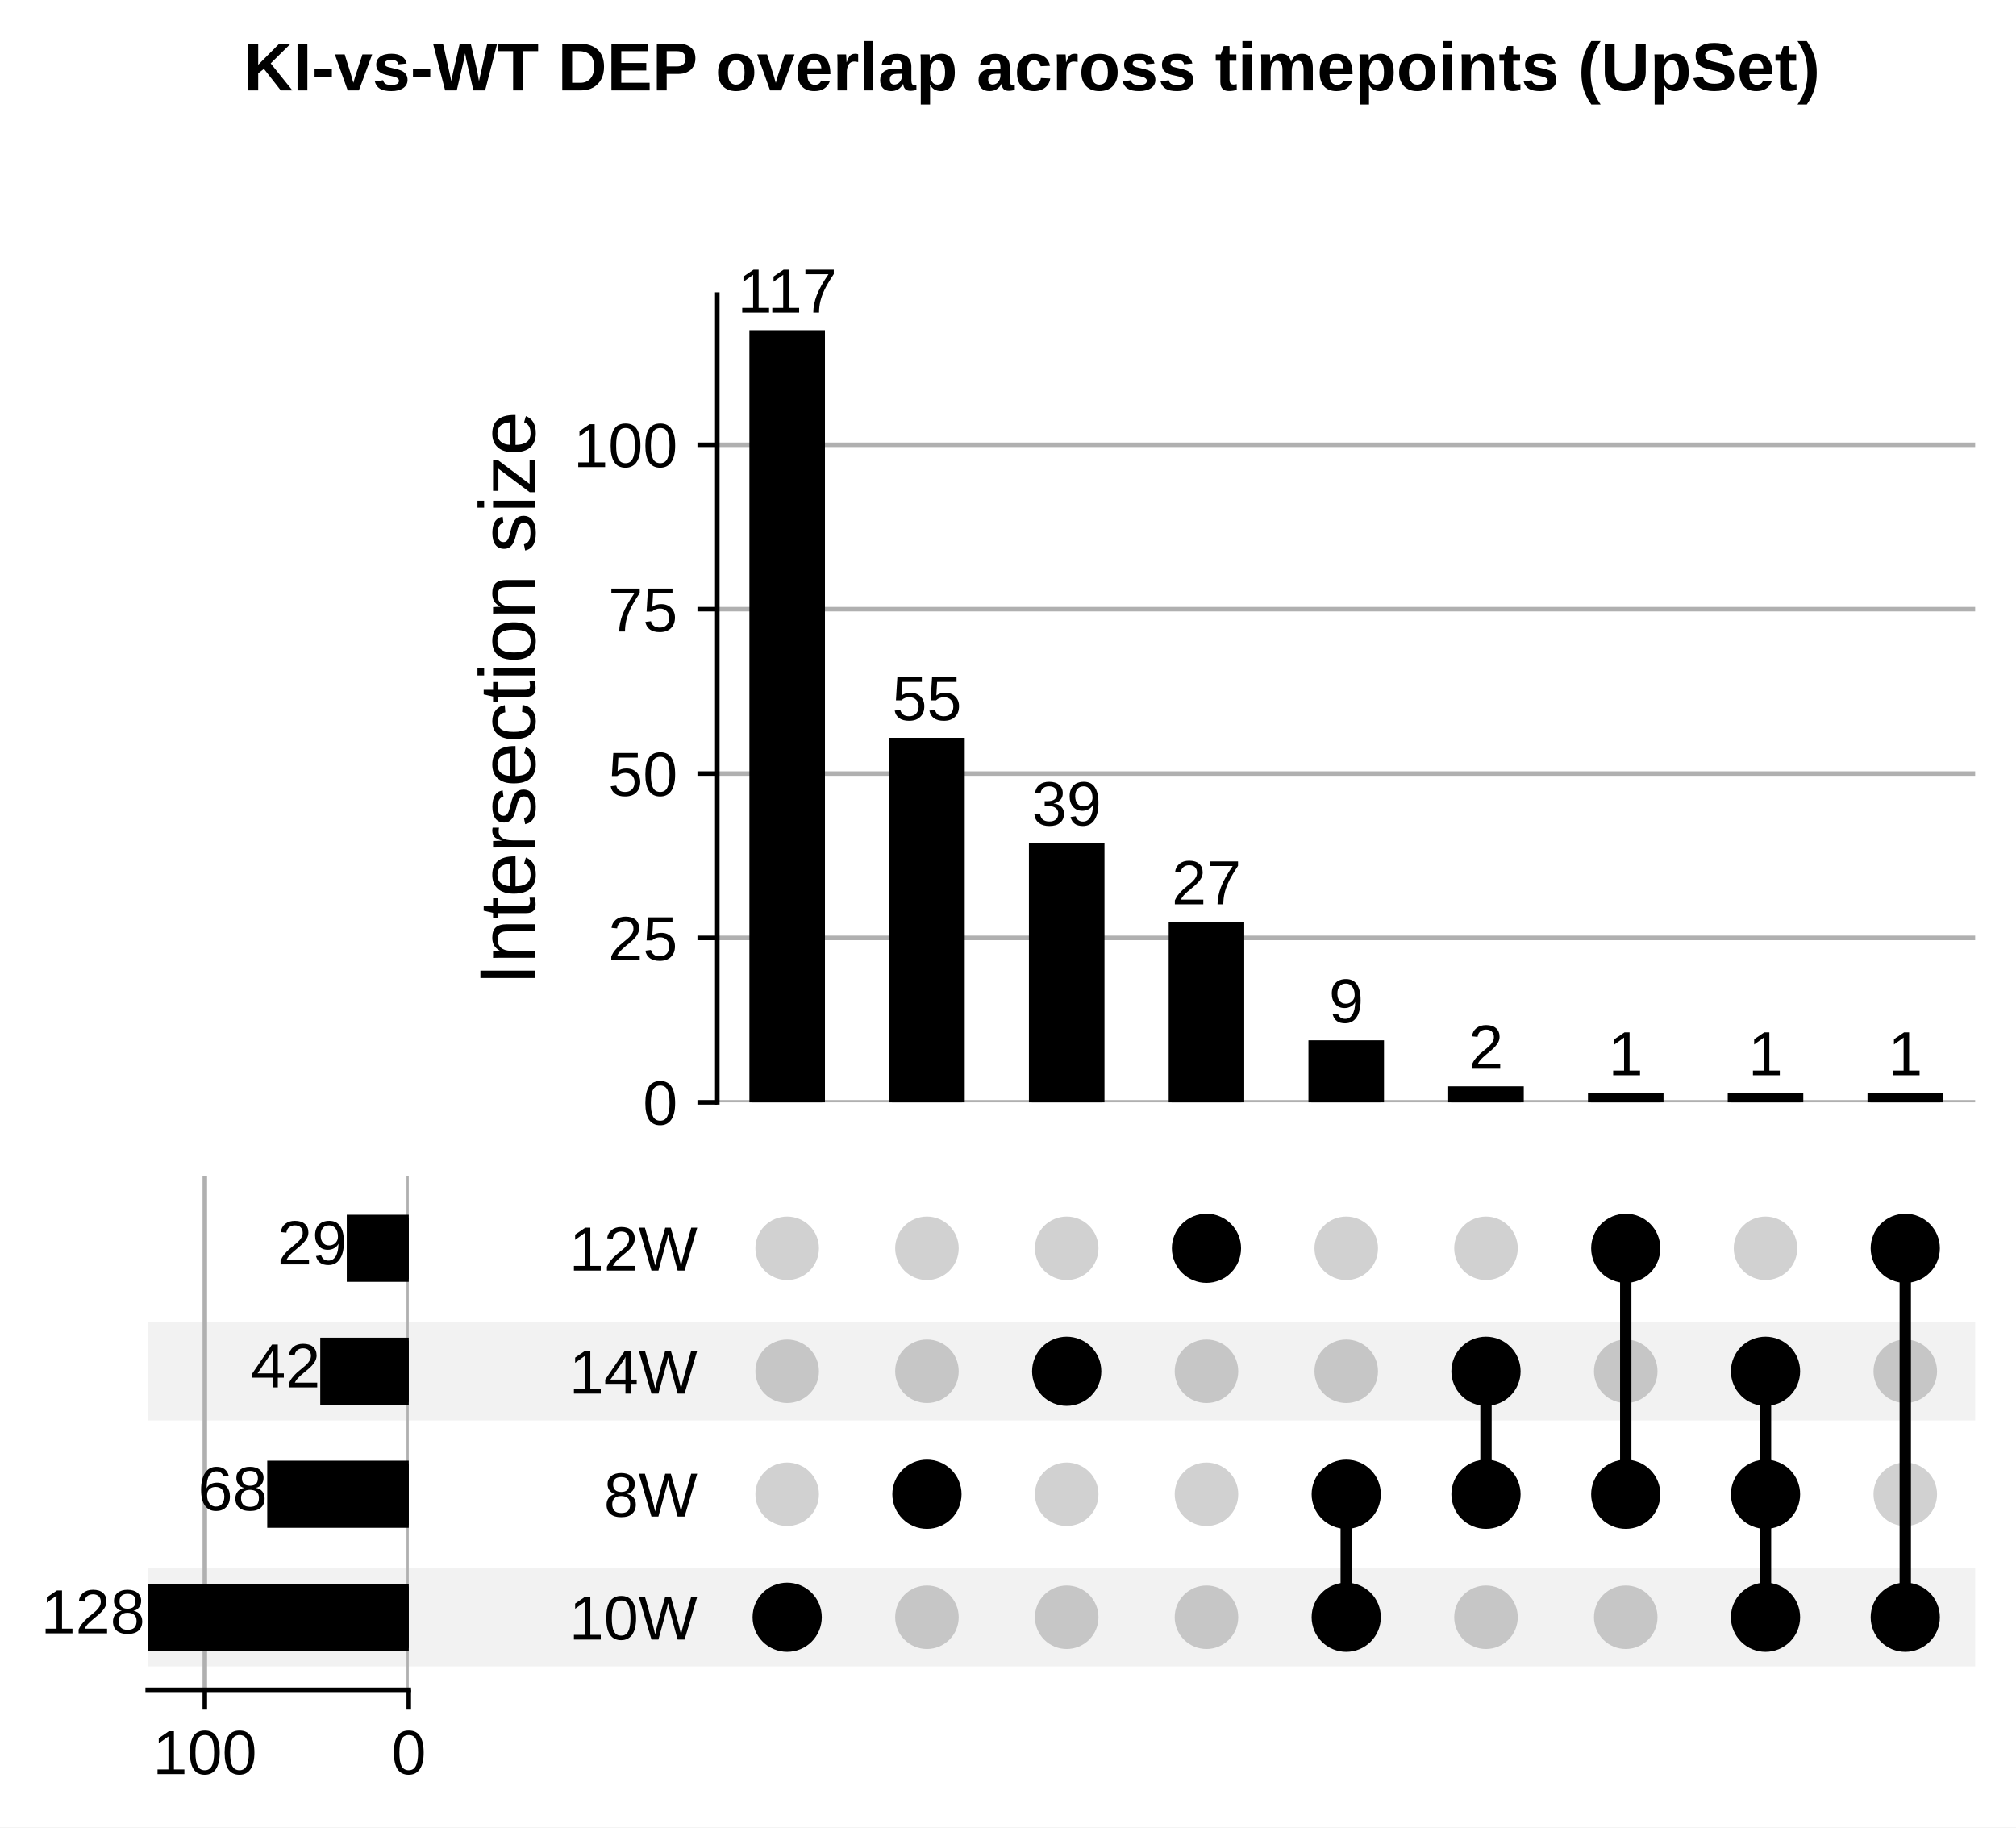
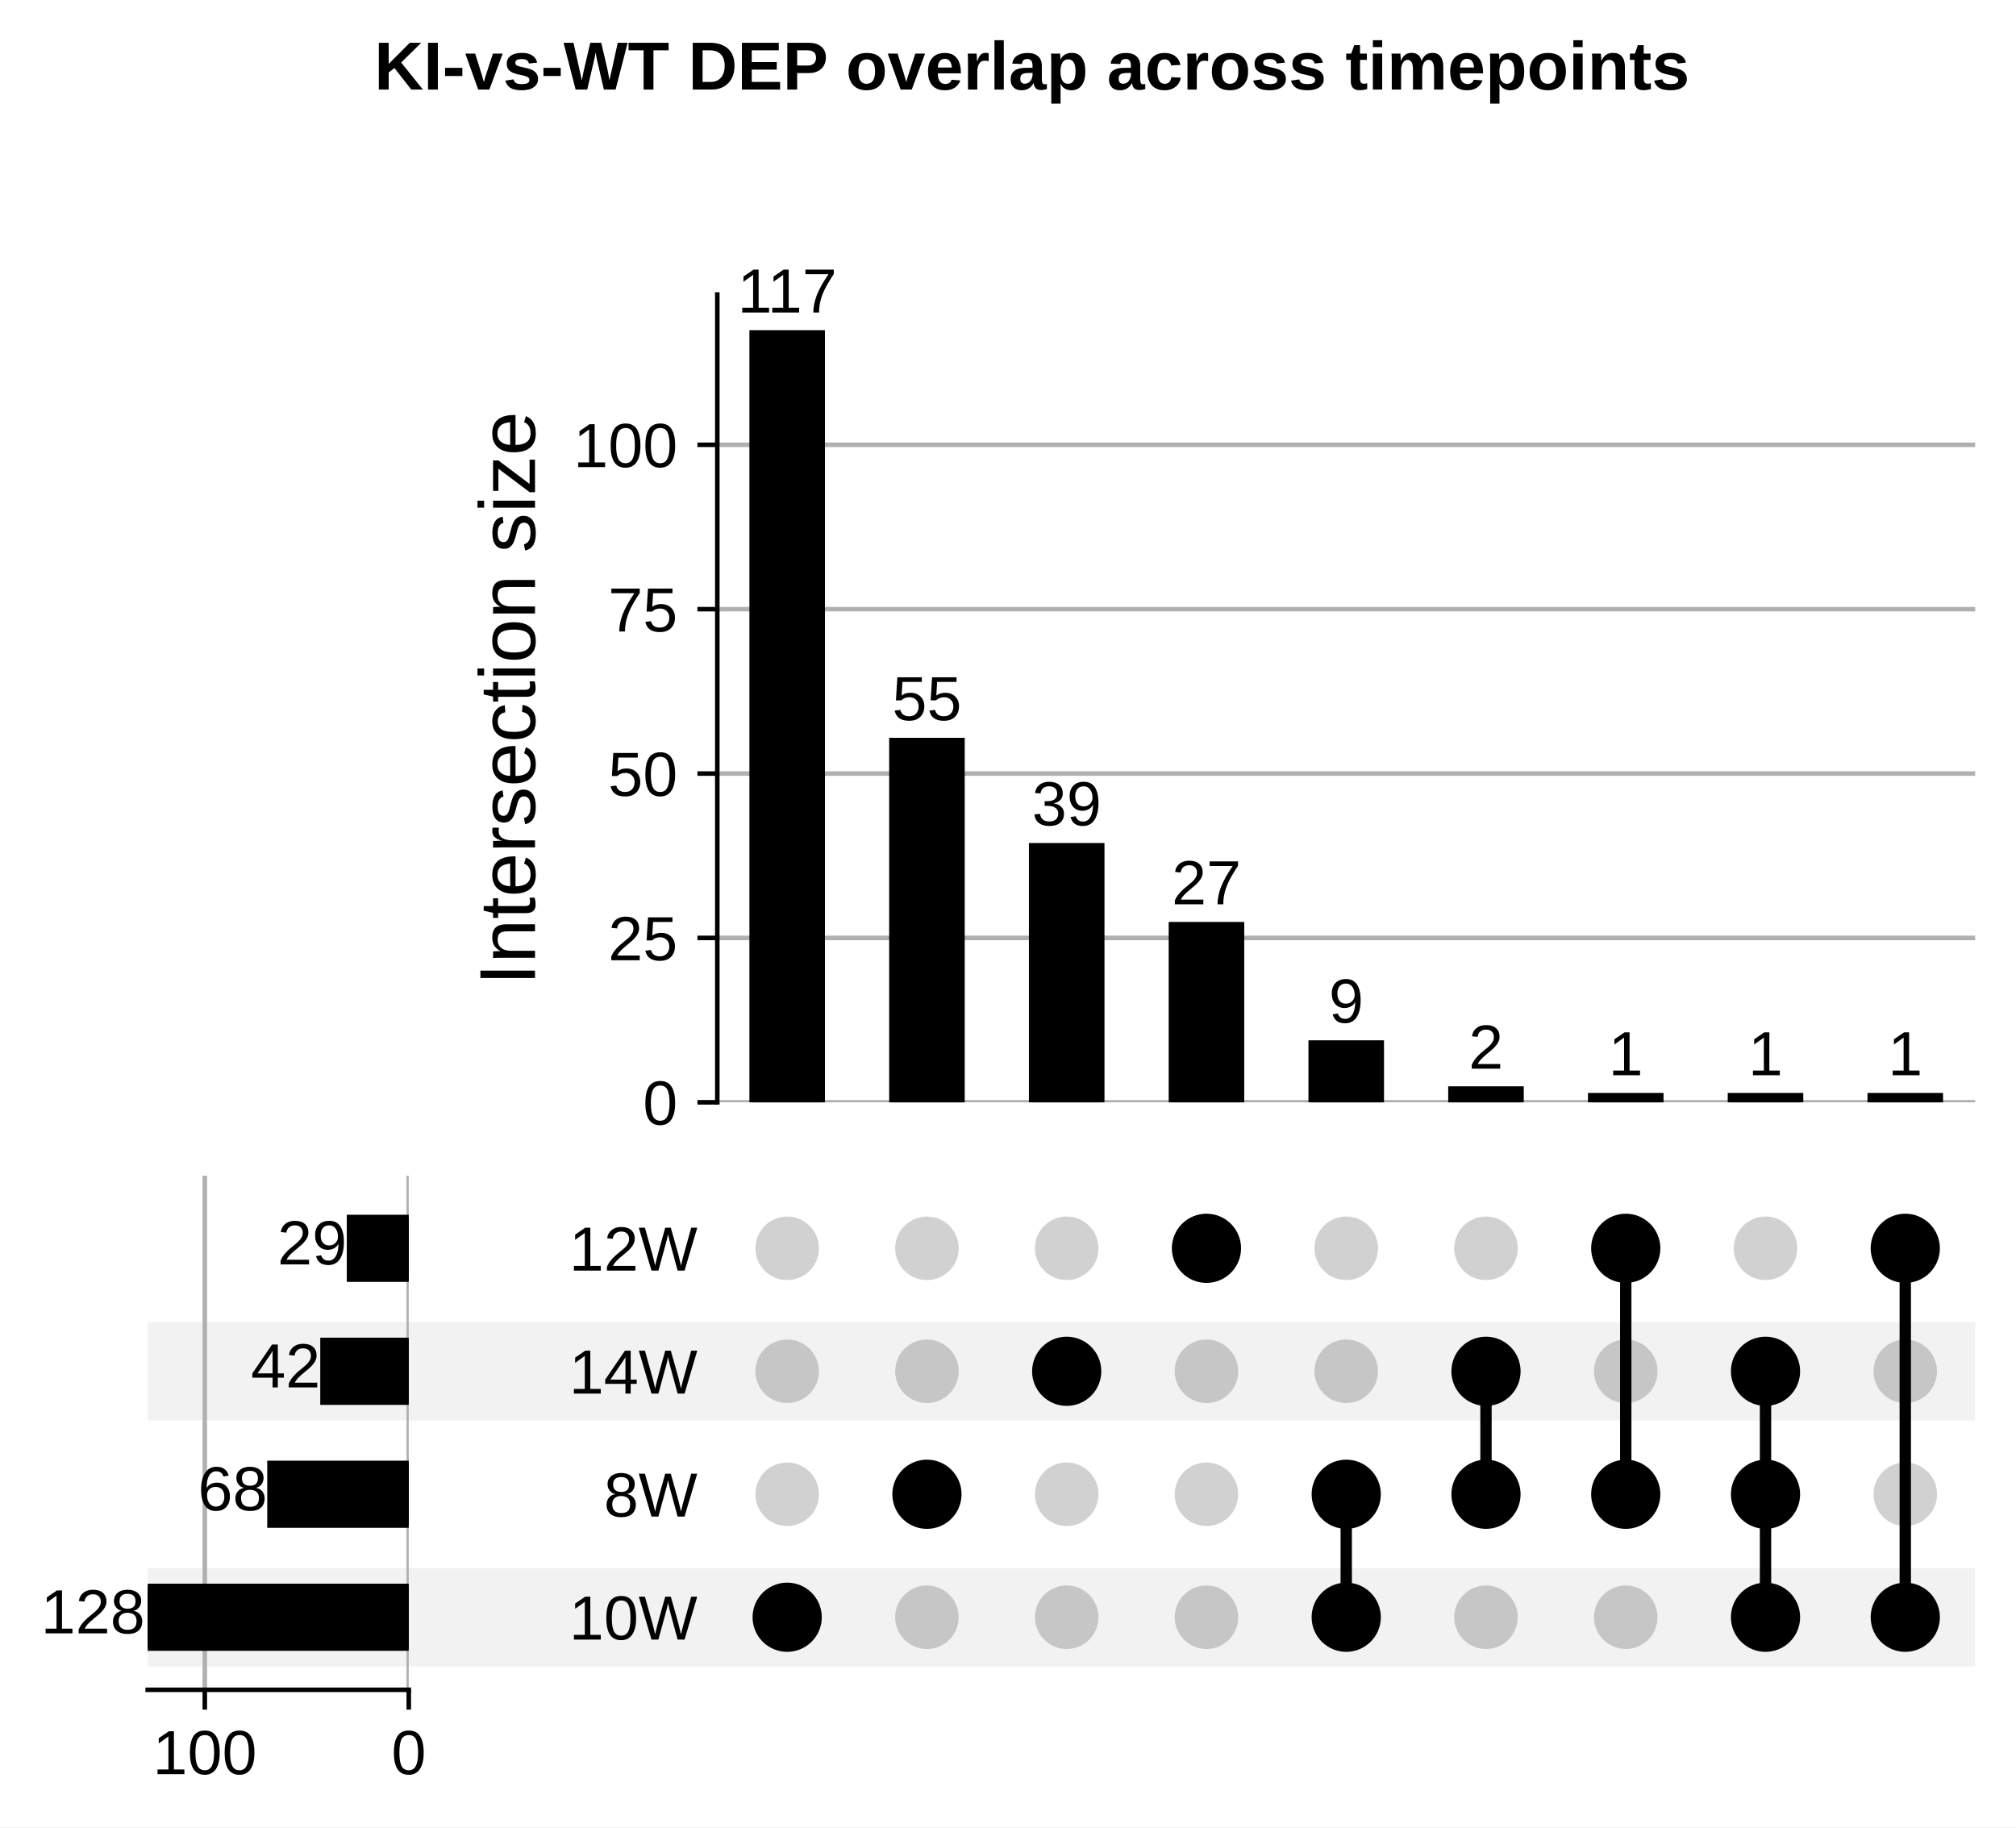
<svg xmlns="http://www.w3.org/2000/svg" xmlns:xlink="http://www.w3.org/1999/xlink" width="355.352pt" height="322.13pt" viewBox="0 0 355.352 322.13" version="1.1">
  <defs>
    <style type="text/css">*{stroke-linejoin: round; stroke-linecap: butt}</style>
  </defs>
  <g id="figure_1">
    <g id="patch_1">
      <path d="M 0 322.13  L 355.352 322.13  L 355.352 -0  L 0 -0  z " style="fill: #ffffff" />
    </g>
    <g id="axes_1">
      <g id="patch_2">
-         <path d="M 26.034 293.752  L 348.152 293.752  L 348.152 276.409  L 26.034 276.409  z " clip-path="url(#p9693130d4d)" style="fill-opacity: 0.051" />
+         <path d="M 26.034 293.752  L 348.152 293.752  L 348.152 276.409  L 26.034 276.409  z " clip-path="url(#pb51b5e285f)" style="fill-opacity: 0.051" />
      </g>
      <g id="patch_3">
-         <path d="M 26.034 272.074  L 348.152 272.074  L 348.152 254.731  L 26.034 254.731  L 26.034 272.074  z " clip-path="url(#p9693130d4d)" style="fill: none" />
+         <path d="M 26.034 272.074  L 348.152 272.074  L 348.152 254.731  L 26.034 254.731  L 26.034 272.074  z " clip-path="url(#pb51b5e285f)" style="fill: none" />
      </g>
      <g id="patch_4">
-         <path d="M 26.034 250.396  L 348.152 250.396  L 348.152 233.053  L 26.034 233.053  z " clip-path="url(#p9693130d4d)" style="fill-opacity: 0.051" />
+         <path d="M 26.034 250.396  L 348.152 250.396  L 348.152 233.053  L 26.034 233.053  z " clip-path="url(#pb51b5e285f)" style="fill-opacity: 0.051" />
      </g>
      <g id="patch_5">
-         <path d="M 26.034 228.718  L 348.152 228.718  L 348.152 211.375  L 26.034 211.375  L 26.034 228.718  z " clip-path="url(#p9693130d4d)" style="fill: none" />
+         <path d="M 26.034 228.718  L 348.152 228.718  L 348.152 211.375  L 26.034 211.375  L 26.034 228.718  z " clip-path="url(#pb51b5e285f)" style="fill: none" />
      </g>
      <g id="matplotlib.axis_1" />
      <g id="matplotlib.axis_2">
        <g id="ytick_1" />
        <g id="ytick_2" />
        <g id="ytick_3" />
        <g id="ytick_4" />
      </g>
    </g>
    <g id="axes_2">
      <g id="matplotlib.axis_3">
        <g id="ytick_5">
          <g id="line2d_1" />
          <g id="text_1">
            <text style="font-size: 11px; font-family: 'Arial', 'Helvetica', 'DejaVu Sans', sans-serif; text-anchor: end" x="122.935" y="289.017" transform="rotate(-0 122.9347 289.0173)">10W</text>
          </g>
        </g>
        <g id="ytick_6">
          <g id="line2d_2" />
          <g id="text_2">
            <text style="font-size: 11px; font-family: 'Arial', 'Helvetica', 'DejaVu Sans', sans-serif; text-anchor: end" x="122.935" y="267.339" transform="rotate(-0 122.9347 267.3394)">8W</text>
          </g>
        </g>
        <g id="ytick_7">
          <g id="line2d_3" />
          <g id="text_3">
            <text style="font-size: 11px; font-family: 'Arial', 'Helvetica', 'DejaVu Sans', sans-serif; text-anchor: end" x="122.935" y="245.661" transform="rotate(-0 122.9347 245.6614)">14W</text>
          </g>
        </g>
        <g id="ytick_8">
          <g id="line2d_4" />
          <g id="text_4">
            <text style="font-size: 11px; font-family: 'Arial', 'Helvetica', 'DejaVu Sans', sans-serif; text-anchor: end" x="122.935" y="223.983" transform="rotate(-0 122.9347 223.9834)">12W</text>
          </g>
        </g>
      </g>
      <g id="LineCollection_1">
-         <path d="M 138.752 285.081  L 138.752 285.081  " clip-path="url(#pe2a94ef40f)" style="fill: none; stroke: #000000; stroke-width: 2" />
-         <path d="M 163.388 263.403  L 163.388 263.403  " clip-path="url(#pe2a94ef40f)" style="fill: none; stroke: #000000; stroke-width: 2" />
-         <path d="M 188.023 241.725  L 188.023 241.725  " clip-path="url(#pe2a94ef40f)" style="fill: none; stroke: #000000; stroke-width: 2" />
-         <path d="M 212.658 220.047  L 212.658 220.047  " clip-path="url(#pe2a94ef40f)" style="fill: none; stroke: #000000; stroke-width: 2" />
-         <path d="M 237.294 285.081  L 237.294 263.403  " clip-path="url(#pe2a94ef40f)" style="fill: none; stroke: #000000; stroke-width: 2" />
-         <path d="M 261.929 263.403  L 261.929 241.725  " clip-path="url(#pe2a94ef40f)" style="fill: none; stroke: #000000; stroke-width: 2" />
-         <path d="M 286.564 263.403  L 286.564 220.047  " clip-path="url(#pe2a94ef40f)" style="fill: none; stroke: #000000; stroke-width: 2" />
-         <path d="M 311.2 285.081  L 311.2 241.725  " clip-path="url(#pe2a94ef40f)" style="fill: none; stroke: #000000; stroke-width: 2" />
-         <path d="M 335.835 285.081  L 335.835 220.047  " clip-path="url(#pe2a94ef40f)" style="fill: none; stroke: #000000; stroke-width: 2" />
+         <path d="M 138.752 285.081  L 138.752 285.081  " clip-path="url(#pcfac83bb1b)" style="fill: none; stroke: #000000; stroke-width: 2" />
+         <path d="M 163.388 263.403  L 163.388 263.403  " clip-path="url(#pcfac83bb1b)" style="fill: none; stroke: #000000; stroke-width: 2" />
+         <path d="M 188.023 241.725  L 188.023 241.725  " clip-path="url(#pcfac83bb1b)" style="fill: none; stroke: #000000; stroke-width: 2" />
+         <path d="M 212.658 220.047  L 212.658 220.047  " clip-path="url(#pcfac83bb1b)" style="fill: none; stroke: #000000; stroke-width: 2" />
+         <path d="M 237.294 285.081  L 237.294 263.403  " clip-path="url(#pcfac83bb1b)" style="fill: none; stroke: #000000; stroke-width: 2" />
+         <path d="M 261.929 263.403  L 261.929 241.725  " clip-path="url(#pcfac83bb1b)" style="fill: none; stroke: #000000; stroke-width: 2" />
+         <path d="M 286.564 263.403  L 286.564 220.047  " clip-path="url(#pcfac83bb1b)" style="fill: none; stroke: #000000; stroke-width: 2" />
+         <path d="M 311.2 285.081  L 311.2 241.725  " clip-path="url(#pcfac83bb1b)" style="fill: none; stroke: #000000; stroke-width: 2" />
+         <path d="M 335.835 285.081  L 335.835 220.047  " clip-path="url(#pcfac83bb1b)" style="fill: none; stroke: #000000; stroke-width: 2" />
      </g>
      <g id="PathCollection_1">
        <defs>
-           <path id="C0_0_0544058b82" d="M 0 5.6  C 1.485 5.6 2.91 5.01 3.96 3.96  C 5.01 2.91 5.6 1.485 5.6 -0  C 5.6 -1.485 5.01 -2.91 3.96 -3.96  C 2.91 -5.01 1.485 -5.6 0 -5.6  C -1.485 -5.6 -2.91 -5.01 -3.96 -3.96  C -5.01 -2.91 -5.6 -1.485 -5.6 0  C -5.6 1.485 -5.01 2.91 -3.96 3.96  C -2.91 5.01 -1.485 5.6 0 5.6  z " />
+           <path id="C0_0_5525dc3b17" d="M 0 5.6  C 1.485 5.6 2.91 5.01 3.96 3.96  C 5.01 2.91 5.6 1.485 5.6 -0  C 5.6 -1.485 5.01 -2.91 3.96 -3.96  C 2.91 -5.01 1.485 -5.6 0 -5.6  C -1.485 -5.6 -2.91 -5.01 -3.96 -3.96  C -5.01 -2.91 -5.6 -1.485 -5.6 0  C -5.6 1.485 -5.01 2.91 -3.96 3.96  C -2.91 5.01 -1.485 5.6 0 5.6  z " />
        </defs>
-         <g clip-path="url(#pe2a94ef40f)">
-           <use xlink:href="#C0_0_0544058b82" x="138.752" y="285.081" style="stroke: #000000" />
-         </g>
-         <g clip-path="url(#pe2a94ef40f)">
-           <use xlink:href="#C0_0_0544058b82" x="138.752" y="263.403" style="fill-opacity: 0.18" />
-         </g>
-         <g clip-path="url(#pe2a94ef40f)">
-           <use xlink:href="#C0_0_0544058b82" x="138.752" y="241.725" style="fill-opacity: 0.18" />
-         </g>
-         <g clip-path="url(#pe2a94ef40f)">
-           <use xlink:href="#C0_0_0544058b82" x="138.752" y="220.047" style="fill-opacity: 0.18" />
-         </g>
-         <g clip-path="url(#pe2a94ef40f)">
-           <use xlink:href="#C0_0_0544058b82" x="163.388" y="285.081" style="fill-opacity: 0.18" />
-         </g>
-         <g clip-path="url(#pe2a94ef40f)">
-           <use xlink:href="#C0_0_0544058b82" x="163.388" y="263.403" style="stroke: #000000" />
-         </g>
-         <g clip-path="url(#pe2a94ef40f)">
-           <use xlink:href="#C0_0_0544058b82" x="163.388" y="241.725" style="fill-opacity: 0.18" />
-         </g>
-         <g clip-path="url(#pe2a94ef40f)">
-           <use xlink:href="#C0_0_0544058b82" x="163.388" y="220.047" style="fill-opacity: 0.18" />
-         </g>
-         <g clip-path="url(#pe2a94ef40f)">
-           <use xlink:href="#C0_0_0544058b82" x="188.023" y="285.081" style="fill-opacity: 0.18" />
-         </g>
-         <g clip-path="url(#pe2a94ef40f)">
-           <use xlink:href="#C0_0_0544058b82" x="188.023" y="263.403" style="fill-opacity: 0.18" />
-         </g>
-         <g clip-path="url(#pe2a94ef40f)">
-           <use xlink:href="#C0_0_0544058b82" x="188.023" y="241.725" style="stroke: #000000" />
-         </g>
-         <g clip-path="url(#pe2a94ef40f)">
-           <use xlink:href="#C0_0_0544058b82" x="188.023" y="220.047" style="fill-opacity: 0.18" />
-         </g>
-         <g clip-path="url(#pe2a94ef40f)">
-           <use xlink:href="#C0_0_0544058b82" x="212.658" y="285.081" style="fill-opacity: 0.18" />
-         </g>
-         <g clip-path="url(#pe2a94ef40f)">
-           <use xlink:href="#C0_0_0544058b82" x="212.658" y="263.403" style="fill-opacity: 0.18" />
-         </g>
-         <g clip-path="url(#pe2a94ef40f)">
-           <use xlink:href="#C0_0_0544058b82" x="212.658" y="241.725" style="fill-opacity: 0.18" />
-         </g>
-         <g clip-path="url(#pe2a94ef40f)">
-           <use xlink:href="#C0_0_0544058b82" x="212.658" y="220.047" style="stroke: #000000" />
-         </g>
-         <g clip-path="url(#pe2a94ef40f)">
-           <use xlink:href="#C0_0_0544058b82" x="237.294" y="285.081" style="stroke: #000000" />
-         </g>
-         <g clip-path="url(#pe2a94ef40f)">
-           <use xlink:href="#C0_0_0544058b82" x="237.294" y="263.403" style="stroke: #000000" />
-         </g>
-         <g clip-path="url(#pe2a94ef40f)">
-           <use xlink:href="#C0_0_0544058b82" x="237.294" y="241.725" style="fill-opacity: 0.18" />
-         </g>
-         <g clip-path="url(#pe2a94ef40f)">
-           <use xlink:href="#C0_0_0544058b82" x="237.294" y="220.047" style="fill-opacity: 0.18" />
-         </g>
-         <g clip-path="url(#pe2a94ef40f)">
-           <use xlink:href="#C0_0_0544058b82" x="261.929" y="285.081" style="fill-opacity: 0.18" />
-         </g>
-         <g clip-path="url(#pe2a94ef40f)">
-           <use xlink:href="#C0_0_0544058b82" x="261.929" y="263.403" style="stroke: #000000" />
-         </g>
-         <g clip-path="url(#pe2a94ef40f)">
-           <use xlink:href="#C0_0_0544058b82" x="261.929" y="241.725" style="stroke: #000000" />
-         </g>
-         <g clip-path="url(#pe2a94ef40f)">
-           <use xlink:href="#C0_0_0544058b82" x="261.929" y="220.047" style="fill-opacity: 0.18" />
-         </g>
-         <g clip-path="url(#pe2a94ef40f)">
-           <use xlink:href="#C0_0_0544058b82" x="286.564" y="285.081" style="fill-opacity: 0.18" />
-         </g>
-         <g clip-path="url(#pe2a94ef40f)">
-           <use xlink:href="#C0_0_0544058b82" x="286.564" y="263.403" style="stroke: #000000" />
-         </g>
-         <g clip-path="url(#pe2a94ef40f)">
-           <use xlink:href="#C0_0_0544058b82" x="286.564" y="241.725" style="fill-opacity: 0.18" />
-         </g>
-         <g clip-path="url(#pe2a94ef40f)">
-           <use xlink:href="#C0_0_0544058b82" x="286.564" y="220.047" style="stroke: #000000" />
-         </g>
-         <g clip-path="url(#pe2a94ef40f)">
-           <use xlink:href="#C0_0_0544058b82" x="311.2" y="285.081" style="stroke: #000000" />
-         </g>
-         <g clip-path="url(#pe2a94ef40f)">
-           <use xlink:href="#C0_0_0544058b82" x="311.2" y="263.403" style="stroke: #000000" />
-         </g>
-         <g clip-path="url(#pe2a94ef40f)">
-           <use xlink:href="#C0_0_0544058b82" x="311.2" y="241.725" style="stroke: #000000" />
-         </g>
-         <g clip-path="url(#pe2a94ef40f)">
-           <use xlink:href="#C0_0_0544058b82" x="311.2" y="220.047" style="fill-opacity: 0.18" />
-         </g>
-         <g clip-path="url(#pe2a94ef40f)">
-           <use xlink:href="#C0_0_0544058b82" x="335.835" y="285.081" style="stroke: #000000" />
-         </g>
-         <g clip-path="url(#pe2a94ef40f)">
-           <use xlink:href="#C0_0_0544058b82" x="335.835" y="263.403" style="fill-opacity: 0.18" />
-         </g>
-         <g clip-path="url(#pe2a94ef40f)">
-           <use xlink:href="#C0_0_0544058b82" x="335.835" y="241.725" style="fill-opacity: 0.18" />
-         </g>
-         <g clip-path="url(#pe2a94ef40f)">
-           <use xlink:href="#C0_0_0544058b82" x="335.835" y="220.047" style="stroke: #000000" />
+         <g clip-path="url(#pcfac83bb1b)">
+           <use xlink:href="#C0_0_5525dc3b17" x="138.752" y="285.081" style="stroke: #000000" />
+         </g>
+         <g clip-path="url(#pcfac83bb1b)">
+           <use xlink:href="#C0_0_5525dc3b17" x="138.752" y="263.403" style="fill-opacity: 0.18" />
+         </g>
+         <g clip-path="url(#pcfac83bb1b)">
+           <use xlink:href="#C0_0_5525dc3b17" x="138.752" y="241.725" style="fill-opacity: 0.18" />
+         </g>
+         <g clip-path="url(#pcfac83bb1b)">
+           <use xlink:href="#C0_0_5525dc3b17" x="138.752" y="220.047" style="fill-opacity: 0.18" />
+         </g>
+         <g clip-path="url(#pcfac83bb1b)">
+           <use xlink:href="#C0_0_5525dc3b17" x="163.388" y="285.081" style="fill-opacity: 0.18" />
+         </g>
+         <g clip-path="url(#pcfac83bb1b)">
+           <use xlink:href="#C0_0_5525dc3b17" x="163.388" y="263.403" style="stroke: #000000" />
+         </g>
+         <g clip-path="url(#pcfac83bb1b)">
+           <use xlink:href="#C0_0_5525dc3b17" x="163.388" y="241.725" style="fill-opacity: 0.18" />
+         </g>
+         <g clip-path="url(#pcfac83bb1b)">
+           <use xlink:href="#C0_0_5525dc3b17" x="163.388" y="220.047" style="fill-opacity: 0.18" />
+         </g>
+         <g clip-path="url(#pcfac83bb1b)">
+           <use xlink:href="#C0_0_5525dc3b17" x="188.023" y="285.081" style="fill-opacity: 0.18" />
+         </g>
+         <g clip-path="url(#pcfac83bb1b)">
+           <use xlink:href="#C0_0_5525dc3b17" x="188.023" y="263.403" style="fill-opacity: 0.18" />
+         </g>
+         <g clip-path="url(#pcfac83bb1b)">
+           <use xlink:href="#C0_0_5525dc3b17" x="188.023" y="241.725" style="stroke: #000000" />
+         </g>
+         <g clip-path="url(#pcfac83bb1b)">
+           <use xlink:href="#C0_0_5525dc3b17" x="188.023" y="220.047" style="fill-opacity: 0.18" />
+         </g>
+         <g clip-path="url(#pcfac83bb1b)">
+           <use xlink:href="#C0_0_5525dc3b17" x="212.658" y="285.081" style="fill-opacity: 0.18" />
+         </g>
+         <g clip-path="url(#pcfac83bb1b)">
+           <use xlink:href="#C0_0_5525dc3b17" x="212.658" y="263.403" style="fill-opacity: 0.18" />
+         </g>
+         <g clip-path="url(#pcfac83bb1b)">
+           <use xlink:href="#C0_0_5525dc3b17" x="212.658" y="241.725" style="fill-opacity: 0.18" />
+         </g>
+         <g clip-path="url(#pcfac83bb1b)">
+           <use xlink:href="#C0_0_5525dc3b17" x="212.658" y="220.047" style="stroke: #000000" />
+         </g>
+         <g clip-path="url(#pcfac83bb1b)">
+           <use xlink:href="#C0_0_5525dc3b17" x="237.294" y="285.081" style="stroke: #000000" />
+         </g>
+         <g clip-path="url(#pcfac83bb1b)">
+           <use xlink:href="#C0_0_5525dc3b17" x="237.294" y="263.403" style="stroke: #000000" />
+         </g>
+         <g clip-path="url(#pcfac83bb1b)">
+           <use xlink:href="#C0_0_5525dc3b17" x="237.294" y="241.725" style="fill-opacity: 0.18" />
+         </g>
+         <g clip-path="url(#pcfac83bb1b)">
+           <use xlink:href="#C0_0_5525dc3b17" x="237.294" y="220.047" style="fill-opacity: 0.18" />
+         </g>
+         <g clip-path="url(#pcfac83bb1b)">
+           <use xlink:href="#C0_0_5525dc3b17" x="261.929" y="285.081" style="fill-opacity: 0.18" />
+         </g>
+         <g clip-path="url(#pcfac83bb1b)">
+           <use xlink:href="#C0_0_5525dc3b17" x="261.929" y="263.403" style="stroke: #000000" />
+         </g>
+         <g clip-path="url(#pcfac83bb1b)">
+           <use xlink:href="#C0_0_5525dc3b17" x="261.929" y="241.725" style="stroke: #000000" />
+         </g>
+         <g clip-path="url(#pcfac83bb1b)">
+           <use xlink:href="#C0_0_5525dc3b17" x="261.929" y="220.047" style="fill-opacity: 0.18" />
+         </g>
+         <g clip-path="url(#pcfac83bb1b)">
+           <use xlink:href="#C0_0_5525dc3b17" x="286.564" y="285.081" style="fill-opacity: 0.18" />
+         </g>
+         <g clip-path="url(#pcfac83bb1b)">
+           <use xlink:href="#C0_0_5525dc3b17" x="286.564" y="263.403" style="stroke: #000000" />
+         </g>
+         <g clip-path="url(#pcfac83bb1b)">
+           <use xlink:href="#C0_0_5525dc3b17" x="286.564" y="241.725" style="fill-opacity: 0.18" />
+         </g>
+         <g clip-path="url(#pcfac83bb1b)">
+           <use xlink:href="#C0_0_5525dc3b17" x="286.564" y="220.047" style="stroke: #000000" />
+         </g>
+         <g clip-path="url(#pcfac83bb1b)">
+           <use xlink:href="#C0_0_5525dc3b17" x="311.2" y="285.081" style="stroke: #000000" />
+         </g>
+         <g clip-path="url(#pcfac83bb1b)">
+           <use xlink:href="#C0_0_5525dc3b17" x="311.2" y="263.403" style="stroke: #000000" />
+         </g>
+         <g clip-path="url(#pcfac83bb1b)">
+           <use xlink:href="#C0_0_5525dc3b17" x="311.2" y="241.725" style="stroke: #000000" />
+         </g>
+         <g clip-path="url(#pcfac83bb1b)">
+           <use xlink:href="#C0_0_5525dc3b17" x="311.2" y="220.047" style="fill-opacity: 0.18" />
+         </g>
+         <g clip-path="url(#pcfac83bb1b)">
+           <use xlink:href="#C0_0_5525dc3b17" x="335.835" y="285.081" style="stroke: #000000" />
+         </g>
+         <g clip-path="url(#pcfac83bb1b)">
+           <use xlink:href="#C0_0_5525dc3b17" x="335.835" y="263.403" style="fill-opacity: 0.18" />
+         </g>
+         <g clip-path="url(#pcfac83bb1b)">
+           <use xlink:href="#C0_0_5525dc3b17" x="335.835" y="241.725" style="fill-opacity: 0.18" />
+         </g>
+         <g clip-path="url(#pcfac83bb1b)">
+           <use xlink:href="#C0_0_5525dc3b17" x="335.835" y="220.047" style="stroke: #000000" />
        </g>
      </g>
    </g>
    <g id="axes_3">
      <g id="matplotlib.axis_4">
        <g id="xtick_1">
          <g id="line2d_5">
-             <path d="M 72.051 297.871  L 72.051 207.257  " clip-path="url(#p8ad670d674)" style="fill: none; stroke: #b0b0b0; stroke-width: 0.8; stroke-linecap: square" />
+             <path d="M 72.051 297.871  L 72.051 207.257  " clip-path="url(#pe67e6ca3c1)" style="fill: none; stroke: #b0b0b0; stroke-width: 0.8; stroke-linecap: square" />
          </g>
          <g id="line2d_6">
            <defs>
-               <path id="m4eea980b43" d="M 0 0  L 0 3.5  " style="stroke: #000000; stroke-width: 0.8" />
+               <path id="mac24d78c1c" d="M 0 0  L 0 3.5  " style="stroke: #000000; stroke-width: 0.8" />
            </defs>
            <g>
-               <use xlink:href="#m4eea980b43" x="72.051" y="297.871" style="stroke: #000000; stroke-width: 0.8" />
+               <use xlink:href="#mac24d78c1c" x="72.051" y="297.871" style="stroke: #000000; stroke-width: 0.8" />
            </g>
          </g>
          <g id="text_5">
            <text style="font-size: 11px; font-family: 'Arial', 'Helvetica', 'DejaVu Sans', sans-serif; text-anchor: middle" x="72.051" y="312.744" transform="rotate(-0 72.05115 312.7441)">0</text>
          </g>
        </g>
        <g id="xtick_2">
          <g id="line2d_7">
-             <path d="M 36.1 297.871  L 36.1 207.257  " clip-path="url(#p8ad670d674)" style="fill: none; stroke: #b0b0b0; stroke-width: 0.8; stroke-linecap: square" />
+             <path d="M 36.1 297.871  L 36.1 207.257  " clip-path="url(#pe67e6ca3c1)" style="fill: none; stroke: #b0b0b0; stroke-width: 0.8; stroke-linecap: square" />
          </g>
          <g id="line2d_8">
            <g>
-               <use xlink:href="#m4eea980b43" x="36.1" y="297.871" style="stroke: #000000; stroke-width: 0.8" />
+               <use xlink:href="#mac24d78c1c" x="36.1" y="297.871" style="stroke: #000000; stroke-width: 0.8" />
            </g>
          </g>
          <g id="text_6">
            <text style="font-size: 11px; font-family: 'Arial', 'Helvetica', 'DejaVu Sans', sans-serif; text-anchor: middle" x="36.1" y="312.744" transform="rotate(-0 36.10046 312.7441)">100</text>
          </g>
        </g>
      </g>
      <g id="patch_6">
-         <path d="M 72.051 290.5  L 26.034 290.5  L 26.034 279.661  L 72.051 279.661  z " clip-path="url(#p8ad670d674)" style="stroke: #000000; stroke-linejoin: miter" />
+         <path d="M 72.051 290.5  L 26.034 290.5  L 26.034 279.661  L 72.051 279.661  z " clip-path="url(#pe67e6ca3c1)" style="stroke: #000000; stroke-linejoin: miter" />
      </g>
      <g id="patch_7">
-         <path d="M 72.051 268.822  L 47.605 268.822  L 47.605 257.983  L 72.051 257.983  z " clip-path="url(#p8ad670d674)" style="stroke: #000000; stroke-linejoin: miter" />
+         <path d="M 72.051 268.822  L 47.605 268.822  L 47.605 257.983  L 72.051 257.983  z " clip-path="url(#pe67e6ca3c1)" style="stroke: #000000; stroke-linejoin: miter" />
      </g>
      <g id="patch_8">
-         <path d="M 72.051 247.144  L 56.952 247.144  L 56.952 236.305  L 72.051 236.305  z " clip-path="url(#p8ad670d674)" style="stroke: #000000; stroke-linejoin: miter" />
+         <path d="M 72.051 247.144  L 56.952 247.144  L 56.952 236.305  L 72.051 236.305  z " clip-path="url(#pe67e6ca3c1)" style="stroke: #000000; stroke-linejoin: miter" />
      </g>
      <g id="patch_9">
-         <path d="M 72.051 225.466  L 61.625 225.466  L 61.625 214.627  L 72.051 214.627  z " clip-path="url(#p8ad670d674)" style="stroke: #000000; stroke-linejoin: miter" />
+         <path d="M 72.051 225.466  L 61.625 225.466  L 61.625 214.627  L 72.051 214.627  z " clip-path="url(#pe67e6ca3c1)" style="stroke: #000000; stroke-linejoin: miter" />
      </g>
      <g id="patch_10">
        <path d="M 26.034 297.871  L 72.051 297.871  " style="fill: none; stroke: #000000; stroke-width: 0.8; stroke-linejoin: miter; stroke-linecap: square" />
      </g>
      <g id="text_7">
        <text style="font-size: 11px; font-family: 'Arial', 'Helvetica', 'DejaVu Sans', sans-serif; text-anchor: end" x="25.551" y="287.924" transform="rotate(-0 25.55109 287.9242)">128</text>
      </g>
      <g id="text_8">
        <text style="font-size: 11px; font-family: 'Arial', 'Helvetica', 'DejaVu Sans', sans-serif; text-anchor: end" x="47.122" y="266.246" transform="rotate(-0 47.12151 266.2463)">68</text>
      </g>
      <g id="text_9">
        <text style="font-size: 11px; font-family: 'Arial', 'Helvetica', 'DejaVu Sans', sans-serif; text-anchor: end" x="56.469" y="244.568" transform="rotate(-0 56.46869 244.5683)">42</text>
      </g>
      <g id="text_10">
        <text style="font-size: 11px; font-family: 'Arial', 'Helvetica', 'DejaVu Sans', sans-serif; text-anchor: end" x="61.142" y="222.89" transform="rotate(-0 61.14228 222.8903)">29</text>
      </g>
    </g>
    <g id="axes_4">
      <g id="patch_11">
        <path d="M 126.435 194.312  L 348.152 194.312  L 348.152 51.919  L 126.435 51.919  z " style="fill: #ffffff" />
      </g>
      <g id="matplotlib.axis_5">
        <g id="ytick_9">
          <g id="line2d_9">
-             <path d="M 126.435 194.312  L 348.152 194.312  " clip-path="url(#p2f332b97e5)" style="fill: none; stroke: #b0b0b0; stroke-width: 0.8; stroke-linecap: square" />
+             <path d="M 126.435 194.312  L 348.152 194.312  " clip-path="url(#pbccc096a3e)" style="fill: none; stroke: #b0b0b0; stroke-width: 0.8; stroke-linecap: square" />
          </g>
          <g id="line2d_10">
            <defs>
-               <path id="m574acda02b" d="M 0 0  L -3.5 0  " style="stroke: #000000; stroke-width: 0.8" />
+               <path id="m787a76707d" d="M 0 0  L -3.5 0  " style="stroke: #000000; stroke-width: 0.8" />
            </defs>
            <g>
-               <use xlink:href="#m574acda02b" x="126.435" y="194.312" style="stroke: #000000; stroke-width: 0.8" />
+               <use xlink:href="#m787a76707d" x="126.435" y="194.312" style="stroke: #000000; stroke-width: 0.8" />
            </g>
          </g>
          <g id="text_11">
            <text style="font-size: 11px; font-family: 'Arial', 'Helvetica', 'DejaVu Sans', sans-serif; text-anchor: end" x="119.435" y="198.249" transform="rotate(-0 119.4347 198.2486)">0</text>
          </g>
        </g>
        <g id="ytick_10">
          <g id="line2d_11">
-             <path d="M 126.435 165.335  L 348.152 165.335  " clip-path="url(#p2f332b97e5)" style="fill: none; stroke: #b0b0b0; stroke-width: 0.8; stroke-linecap: square" />
+             <path d="M 126.435 165.335  L 348.152 165.335  " clip-path="url(#pbccc096a3e)" style="fill: none; stroke: #b0b0b0; stroke-width: 0.8; stroke-linecap: square" />
          </g>
          <g id="line2d_12">
            <g>
-               <use xlink:href="#m574acda02b" x="126.435" y="165.335" style="stroke: #000000; stroke-width: 0.8" />
+               <use xlink:href="#m787a76707d" x="126.435" y="165.335" style="stroke: #000000; stroke-width: 0.8" />
            </g>
          </g>
          <g id="text_12">
            <text style="font-size: 11px; font-family: 'Arial', 'Helvetica', 'DejaVu Sans', sans-serif; text-anchor: end" x="119.435" y="169.272" transform="rotate(-0 119.4347 169.2715)">25</text>
          </g>
        </g>
        <g id="ytick_11">
          <g id="line2d_13">
-             <path d="M 126.435 136.358  L 348.152 136.358  " clip-path="url(#p2f332b97e5)" style="fill: none; stroke: #b0b0b0; stroke-width: 0.8; stroke-linecap: square" />
+             <path d="M 126.435 136.358  L 348.152 136.358  " clip-path="url(#pbccc096a3e)" style="fill: none; stroke: #b0b0b0; stroke-width: 0.8; stroke-linecap: square" />
          </g>
          <g id="line2d_14">
            <g>
-               <use xlink:href="#m574acda02b" x="126.435" y="136.358" style="stroke: #000000; stroke-width: 0.8" />
+               <use xlink:href="#m787a76707d" x="126.435" y="136.358" style="stroke: #000000; stroke-width: 0.8" />
            </g>
          </g>
          <g id="text_13">
            <text style="font-size: 11px; font-family: 'Arial', 'Helvetica', 'DejaVu Sans', sans-serif; text-anchor: end" x="119.435" y="140.294" transform="rotate(-0 119.4347 140.2945)">50</text>
          </g>
        </g>
        <g id="ytick_12">
          <g id="line2d_15">
-             <path d="M 126.435 107.381  L 348.152 107.381  " clip-path="url(#p2f332b97e5)" style="fill: none; stroke: #b0b0b0; stroke-width: 0.8; stroke-linecap: square" />
+             <path d="M 126.435 107.381  L 348.152 107.381  " clip-path="url(#pbccc096a3e)" style="fill: none; stroke: #b0b0b0; stroke-width: 0.8; stroke-linecap: square" />
          </g>
          <g id="line2d_16">
            <g>
-               <use xlink:href="#m574acda02b" x="126.435" y="107.381" style="stroke: #000000; stroke-width: 0.8" />
+               <use xlink:href="#m787a76707d" x="126.435" y="107.381" style="stroke: #000000; stroke-width: 0.8" />
            </g>
          </g>
          <g id="text_14">
            <text style="font-size: 11px; font-family: 'Arial', 'Helvetica', 'DejaVu Sans', sans-serif; text-anchor: end" x="119.435" y="111.317" transform="rotate(-0 119.4347 111.3174)">75</text>
          </g>
        </g>
        <g id="ytick_13">
          <g id="line2d_17">
-             <path d="M 126.435 78.404  L 348.152 78.404  " clip-path="url(#p2f332b97e5)" style="fill: none; stroke: #b0b0b0; stroke-width: 0.8; stroke-linecap: square" />
+             <path d="M 126.435 78.404  L 348.152 78.404  " clip-path="url(#pbccc096a3e)" style="fill: none; stroke: #b0b0b0; stroke-width: 0.8; stroke-linecap: square" />
          </g>
          <g id="line2d_18">
            <g>
-               <use xlink:href="#m574acda02b" x="126.435" y="78.404" style="stroke: #000000; stroke-width: 0.8" />
+               <use xlink:href="#m787a76707d" x="126.435" y="78.404" style="stroke: #000000; stroke-width: 0.8" />
            </g>
          </g>
          <g id="text_15">
            <text style="font-size: 11px; font-family: 'Arial', 'Helvetica', 'DejaVu Sans', sans-serif; text-anchor: end" x="119.435" y="82.34" transform="rotate(-0 119.4347 82.34037)">100</text>
          </g>
        </g>
        <g id="text_16">
          <text style="font-size: 14px; font-family: 'Arial', 'Helvetica', 'DejaVu Sans', sans-serif; text-anchor: middle" x="94.301" y="123.115" transform="rotate(-90 94.30115 123.1152)">Intersection size</text>
        </g>
      </g>
      <g id="patch_12">
        <path d="M 126.435 194.312  L 126.435 51.919  " style="fill: none; stroke: #000000; stroke-width: 0.8; stroke-linejoin: miter; stroke-linecap: square" />
      </g>
      <g id="text_17">
        <text style="font-size: 11px; font-family: 'Arial', 'Helvetica', 'DejaVu Sans', sans-serif; text-anchor: middle" x="138.752" y="55.089" transform="rotate(-0 138.7524 55.08899)">117</text>
      </g>
      <g id="text_18">
        <text style="font-size: 11px; font-family: 'Arial', 'Helvetica', 'DejaVu Sans', sans-serif; text-anchor: middle" x="163.388" y="126.952" transform="rotate(-0 163.3877 126.9521)">55</text>
      </g>
      <g id="text_19">
        <text style="font-size: 11px; font-family: 'Arial', 'Helvetica', 'DejaVu Sans', sans-serif; text-anchor: middle" x="188.023" y="145.497" transform="rotate(-0 188.023 145.4974)">39</text>
      </g>
      <g id="text_20">
        <text style="font-size: 11px; font-family: 'Arial', 'Helvetica', 'DejaVu Sans', sans-serif; text-anchor: middle" x="212.658" y="159.406" transform="rotate(-0 212.6583 159.4064)">27</text>
      </g>
      <g id="text_21">
        <text style="font-size: 11px; font-family: 'Arial', 'Helvetica', 'DejaVu Sans', sans-serif; text-anchor: middle" x="237.294" y="180.27" transform="rotate(-0 237.2936 180.2699)">9</text>
      </g>
      <g id="text_22">
        <text style="font-size: 11px; font-family: 'Arial', 'Helvetica', 'DejaVu Sans', sans-serif; text-anchor: middle" x="261.929" y="188.383" transform="rotate(-0 261.9289 188.3835)">2</text>
      </g>
      <g id="text_23">
        <text style="font-size: 11px; font-family: 'Arial', 'Helvetica', 'DejaVu Sans', sans-serif; text-anchor: middle" x="286.564" y="189.543" transform="rotate(-0 286.5642 189.5425)">1</text>
      </g>
      <g id="text_24">
        <text style="font-size: 11px; font-family: 'Arial', 'Helvetica', 'DejaVu Sans', sans-serif; text-anchor: middle" x="311.2" y="189.543" transform="rotate(-0 311.1995 189.5425)">1</text>
      </g>
      <g id="text_25">
        <text style="font-size: 11px; font-family: 'Arial', 'Helvetica', 'DejaVu Sans', sans-serif; text-anchor: middle" x="335.835" y="189.543" transform="rotate(-0 335.8348 189.5425)">1</text>
      </g>
      <g id="patch_13">
-         <path d="M 132.594 194.312  L 144.911 194.312  L 144.911 58.699  L 132.594 58.699  z " clip-path="url(#p2f332b97e5)" style="stroke: #000000; stroke-linejoin: miter" />
+         <path d="M 132.594 194.312  L 144.911 194.312  L 144.911 58.699  L 132.594 58.699  z " clip-path="url(#pbccc096a3e)" style="stroke: #000000; stroke-linejoin: miter" />
      </g>
      <g id="patch_14">
-         <path d="M 157.229 194.312  L 169.547 194.312  L 169.547 130.562  L 157.229 130.562  z " clip-path="url(#p2f332b97e5)" style="stroke: #000000; stroke-linejoin: miter" />
+         <path d="M 157.229 194.312  L 169.547 194.312  L 169.547 130.562  L 157.229 130.562  z " clip-path="url(#pbccc096a3e)" style="stroke: #000000; stroke-linejoin: miter" />
      </g>
      <g id="patch_15">
-         <path d="M 181.864 194.312  L 194.182 194.312  L 194.182 149.108  L 181.864 149.108  z " clip-path="url(#p2f332b97e5)" style="stroke: #000000; stroke-linejoin: miter" />
+         <path d="M 181.864 194.312  L 194.182 194.312  L 194.182 149.108  L 181.864 149.108  z " clip-path="url(#pbccc096a3e)" style="stroke: #000000; stroke-linejoin: miter" />
      </g>
      <g id="patch_16">
-         <path d="M 206.499 194.312  L 218.817 194.312  L 218.817 163.017  L 206.499 163.017  z " clip-path="url(#p2f332b97e5)" style="stroke: #000000; stroke-linejoin: miter" />
+         <path d="M 206.499 194.312  L 218.817 194.312  L 218.817 163.017  L 206.499 163.017  z " clip-path="url(#pbccc096a3e)" style="stroke: #000000; stroke-linejoin: miter" />
      </g>
      <g id="patch_17">
-         <path d="M 231.135 194.312  L 243.452 194.312  L 243.452 183.88  L 231.135 183.88  z " clip-path="url(#p2f332b97e5)" style="stroke: #000000; stroke-linejoin: miter" />
+         <path d="M 231.135 194.312  L 243.452 194.312  L 243.452 183.88  L 231.135 183.88  z " clip-path="url(#pbccc096a3e)" style="stroke: #000000; stroke-linejoin: miter" />
      </g>
      <g id="patch_18">
-         <path d="M 255.77 194.312  L 268.088 194.312  L 268.088 191.994  L 255.77 191.994  z " clip-path="url(#p2f332b97e5)" style="stroke: #000000; stroke-linejoin: miter" />
+         <path d="M 255.77 194.312  L 268.088 194.312  L 268.088 191.994  L 255.77 191.994  z " clip-path="url(#pbccc096a3e)" style="stroke: #000000; stroke-linejoin: miter" />
      </g>
      <g id="patch_19">
-         <path d="M 280.405 194.312  L 292.723 194.312  L 292.723 193.153  L 280.405 193.153  z " clip-path="url(#p2f332b97e5)" style="stroke: #000000; stroke-linejoin: miter" />
+         <path d="M 280.405 194.312  L 292.723 194.312  L 292.723 193.153  L 280.405 193.153  z " clip-path="url(#pbccc096a3e)" style="stroke: #000000; stroke-linejoin: miter" />
      </g>
      <g id="patch_20">
-         <path d="M 305.041 194.312  L 317.358 194.312  L 317.358 193.153  L 305.041 193.153  z " clip-path="url(#p2f332b97e5)" style="stroke: #000000; stroke-linejoin: miter" />
+         <path d="M 305.041 194.312  L 317.358 194.312  L 317.358 193.153  L 305.041 193.153  z " clip-path="url(#pbccc096a3e)" style="stroke: #000000; stroke-linejoin: miter" />
      </g>
      <g id="patch_21">
-         <path d="M 329.676 194.312  L 341.994 194.312  L 341.994 193.153  L 329.676 193.153  z " clip-path="url(#p2f332b97e5)" style="stroke: #000000; stroke-linejoin: miter" />
+         <path d="M 329.676 194.312  L 341.994 194.312  L 341.994 193.153  L 329.676 193.153  z " clip-path="url(#pbccc096a3e)" style="stroke: #000000; stroke-linejoin: miter" />
      </g>
    </g>
    <g id="text_26">
-       <text style="font-weight: 600; font-size: 12px; font-family: 'Arial', 'Helvetica', 'DejaVu Sans', sans-serif; text-anchor: middle" x="181.898" y="15.936" transform="rotate(-0 181.8979 15.93562)">KI-vs-WT DEP overlap across timepoints (UpSet)</text>
+       <text style="font-weight: 600; font-size: 12px; font-family: 'Arial', 'Helvetica', 'DejaVu Sans', sans-serif; text-anchor: middle" x="181.898" y="15.789" transform="rotate(-0 181.8979 15.78937)">KI-vs-WT DEP overlap across timepoints</text>
    </g>
  </g>
  <defs>
-     <clipPath id="p9693130d4d">
+     <clipPath id="pb51b5e285f">
      <rect x="26.034" y="207.257" width="322.118" height="90.614" />
    </clipPath>
-     <clipPath id="pe2a94ef40f">
+     <clipPath id="pcfac83bb1b">
      <rect x="126.435" y="207.257" width="221.718" height="90.614" />
    </clipPath>
-     <clipPath id="p8ad670d674">
+     <clipPath id="pe67e6ca3c1">
      <rect x="26.034" y="207.257" width="46.017" height="90.614" />
    </clipPath>
-     <clipPath id="p2f332b97e5">
+     <clipPath id="pbccc096a3e">
      <rect x="126.435" y="51.919" width="221.718" height="142.393" />
    </clipPath>
  </defs>
</svg>
